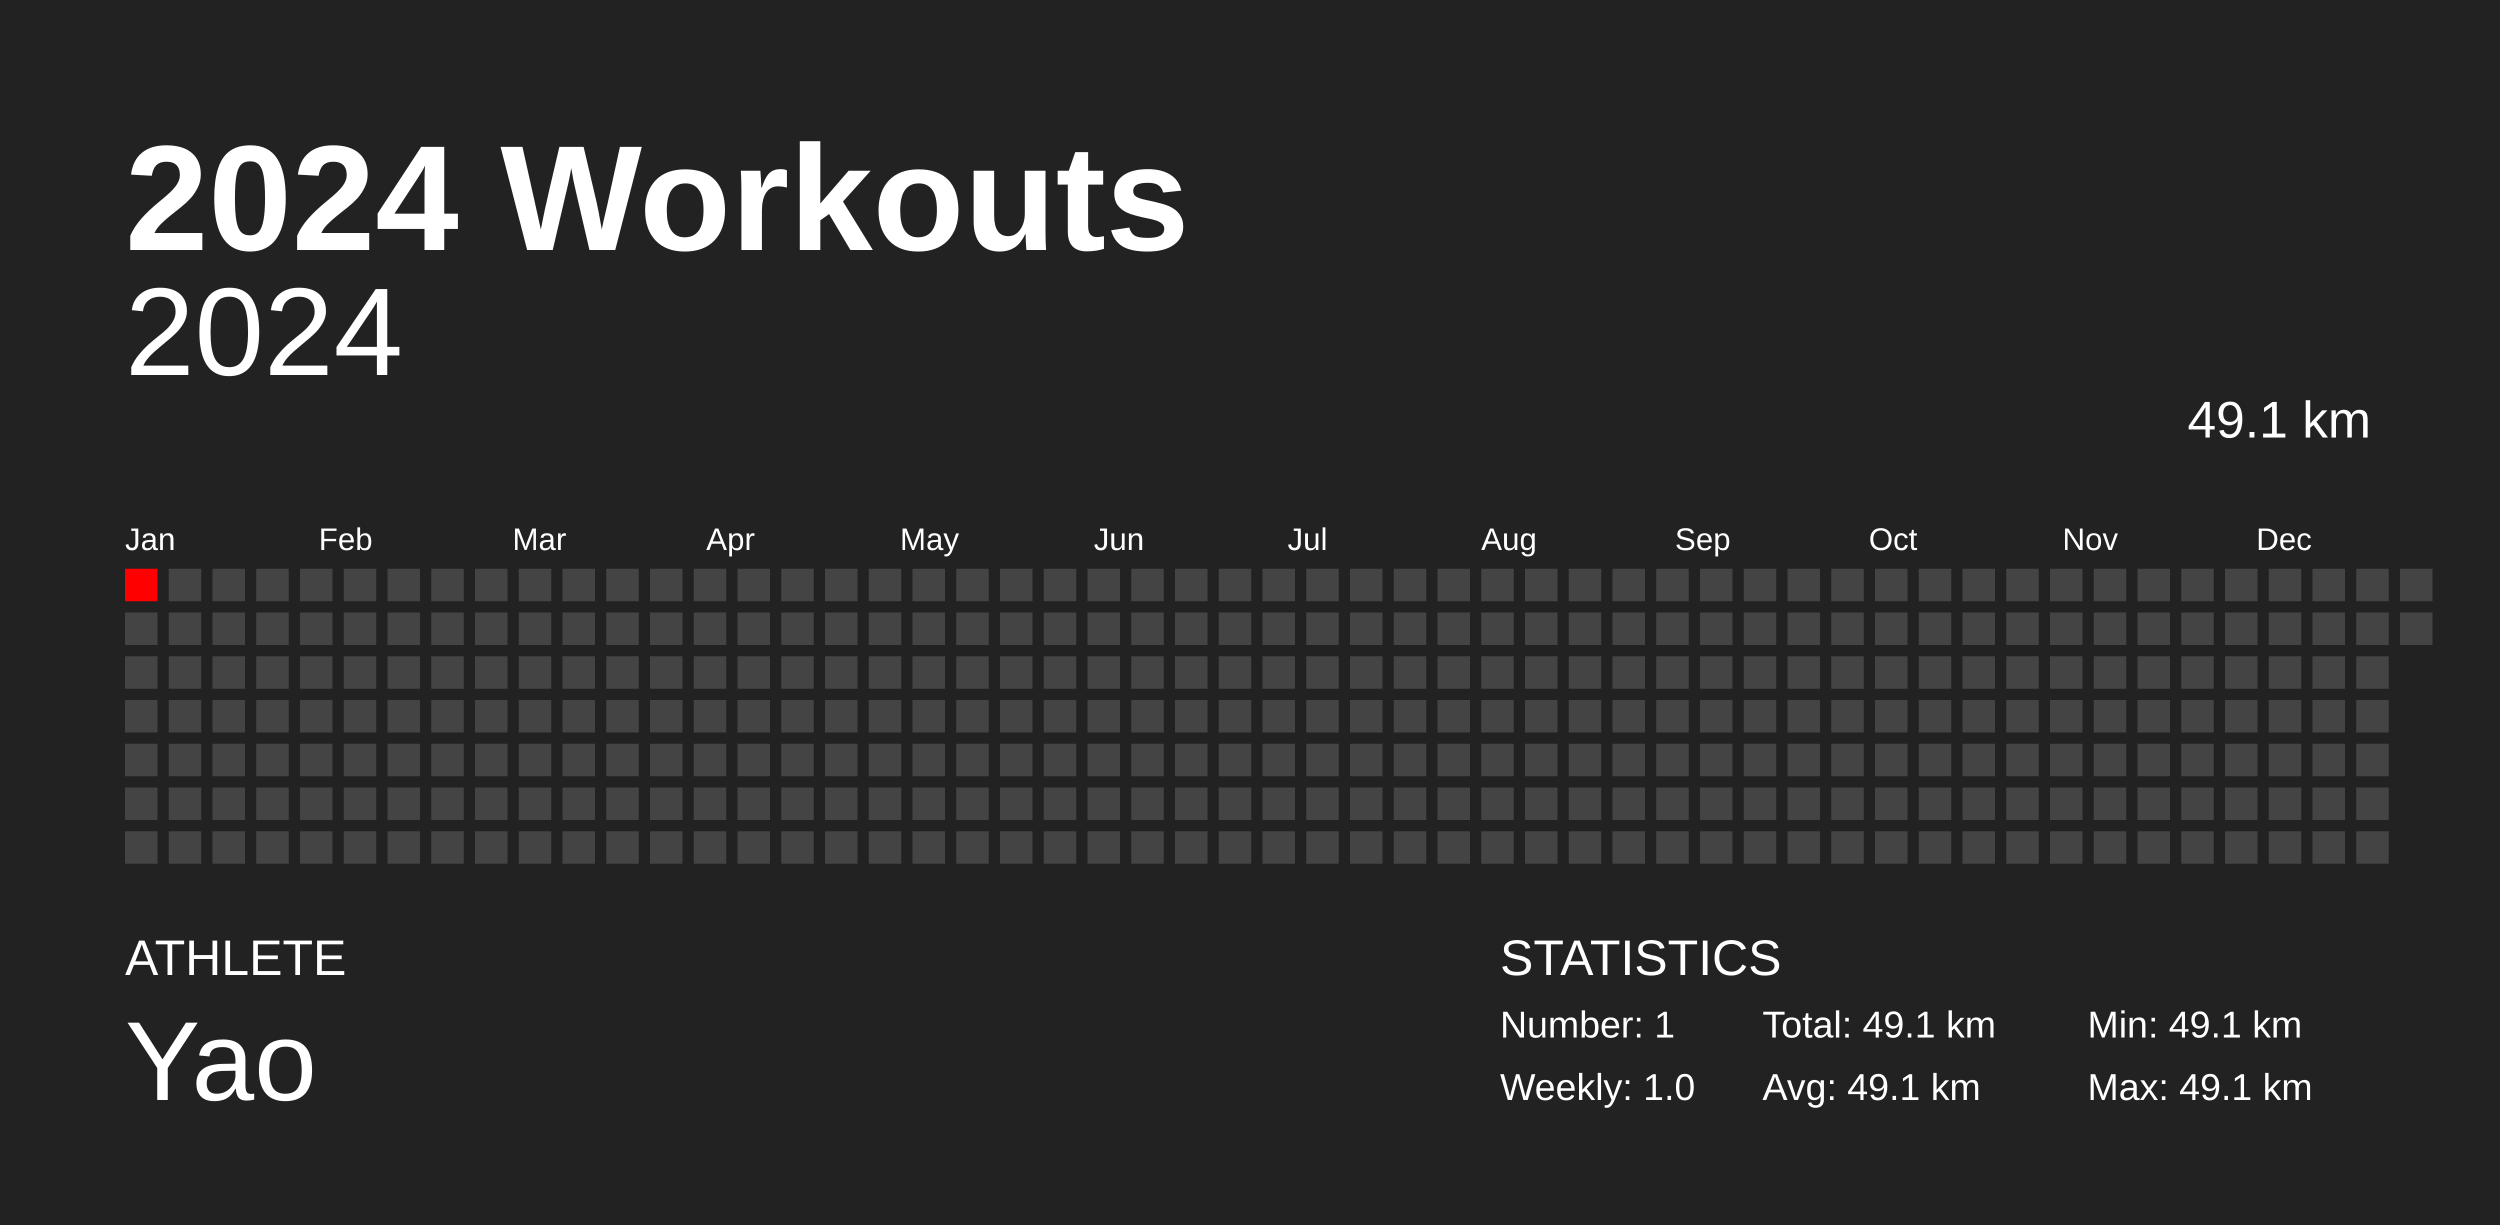
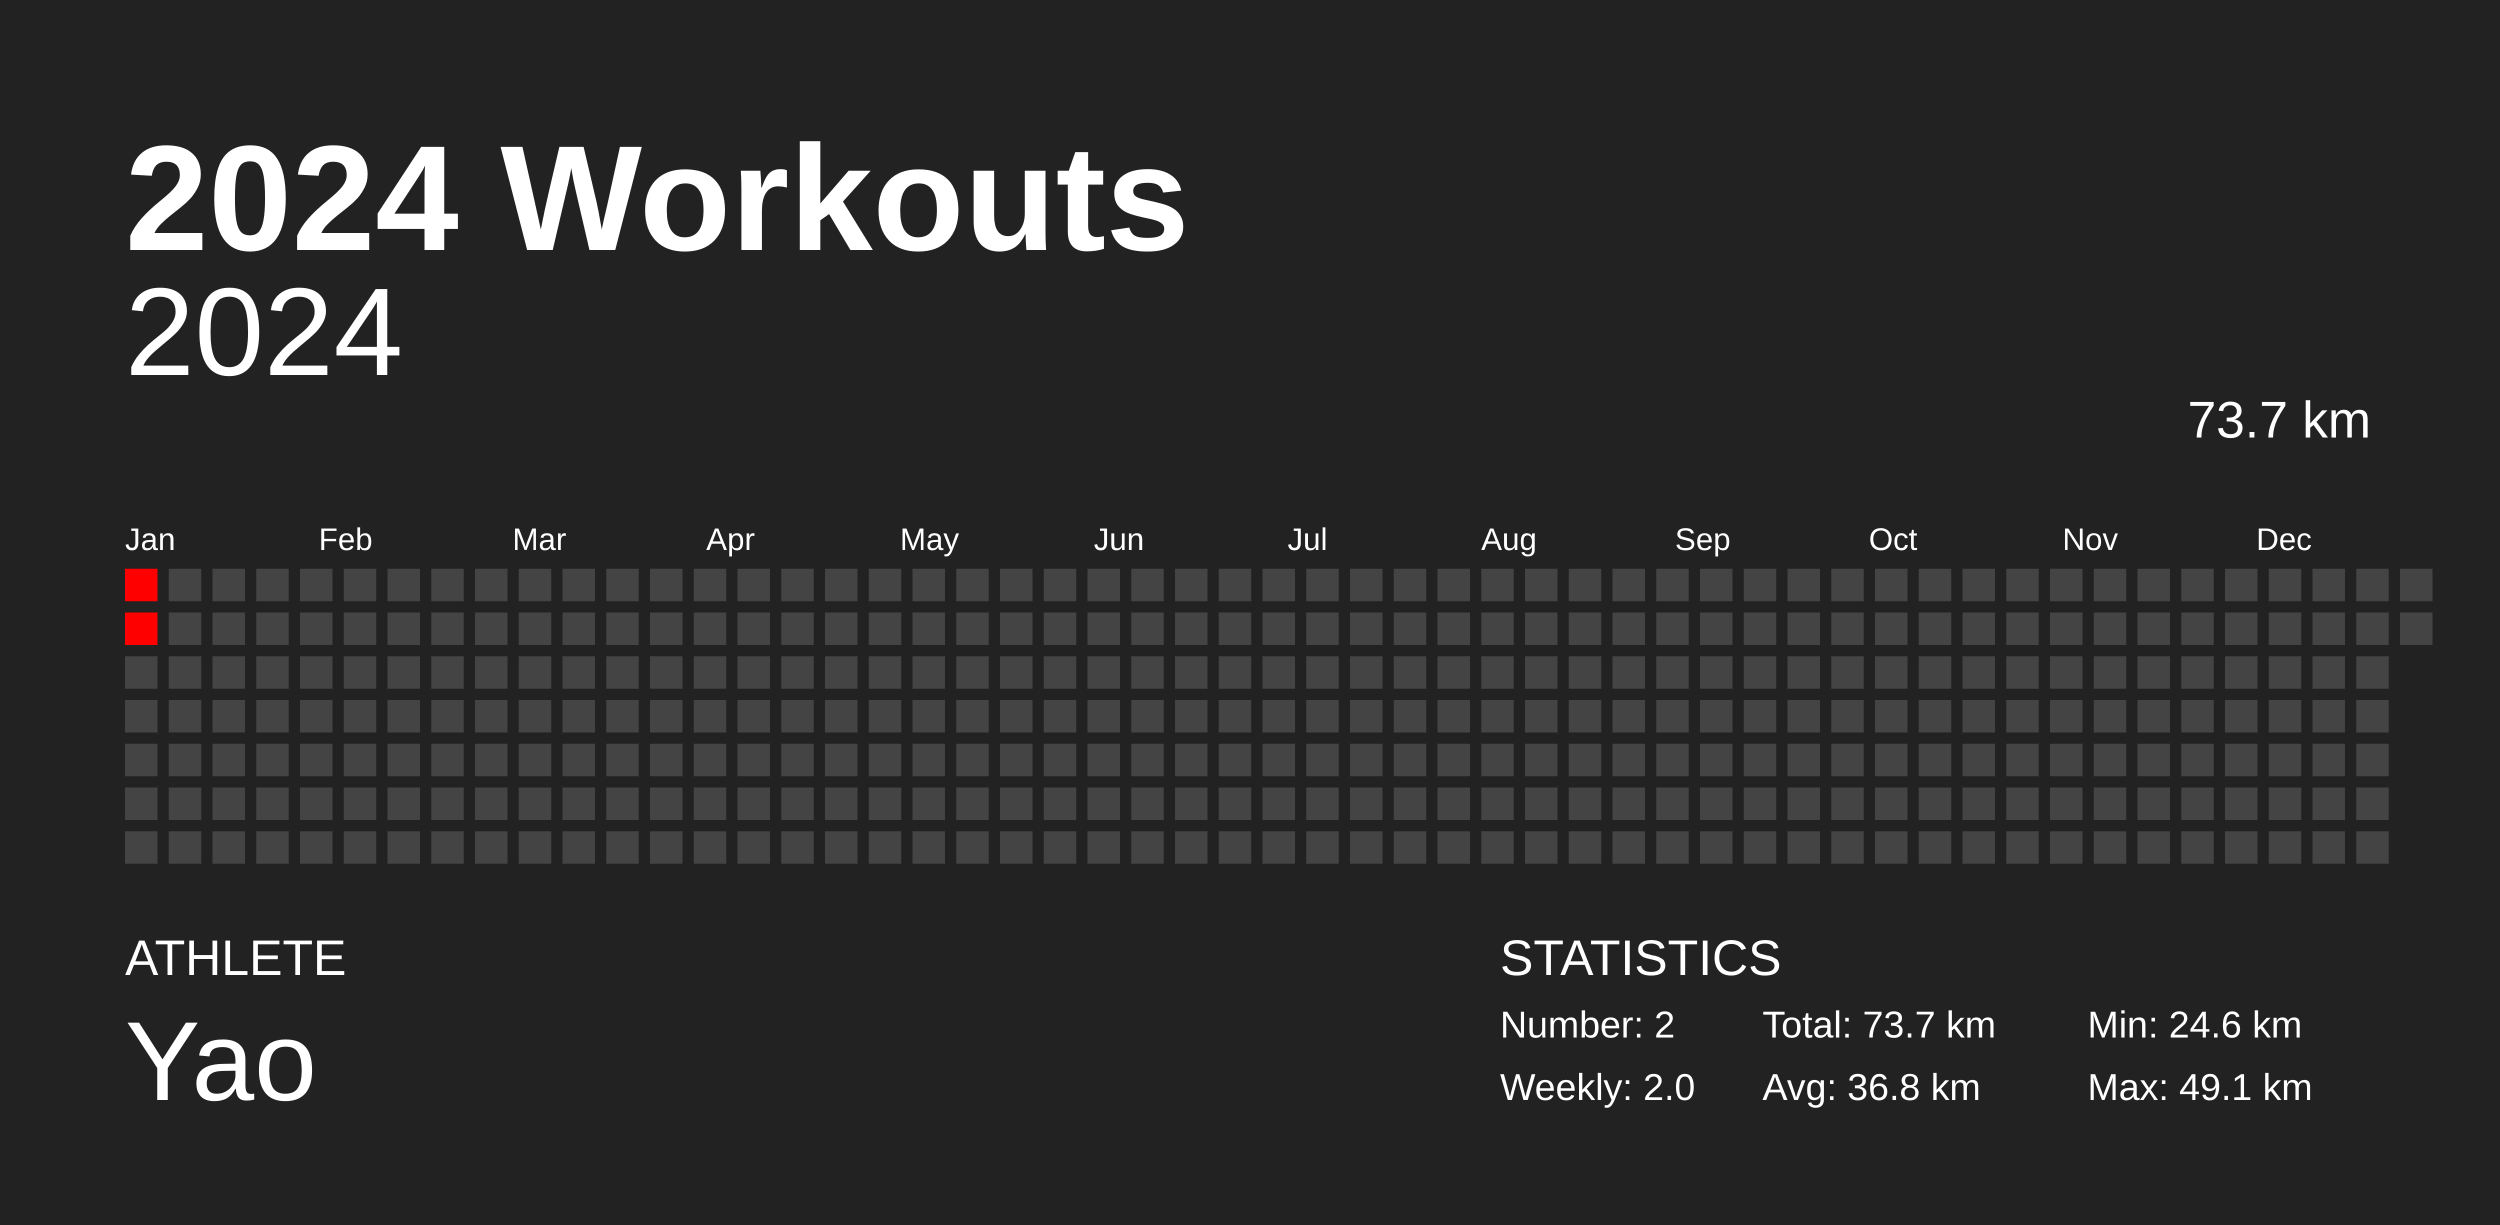
<svg xmlns="http://www.w3.org/2000/svg" baseProfile="full" height="98mm" version="1.1" viewBox="0,0,200,98" width="200mm">
  <defs />
  <rect fill="#222222" height="98" width="200" x="0" y="0" />
  <text fill="#FFFFFF" style="font-size:12px; font-family:Arial; font-weight:bold;" x="10" y="20">2024 Workouts</text>
  <text fill="#FFFFFF" style="font-size:4px; font-family:Arial" x="10" y="78">ATHLETE</text>
  <text fill="#FFFFFF" style="font-size:9px; font-family:Arial" x="10" y="88">Yao</text>
  <text fill="#FFFFFF" style="font-size:4px; font-family:Arial" x="120" y="78">STATISTICS</text>
-   <text fill="#FFFFFF" style="font-size:3px; font-family:Arial" x="120" y="83">Number: 1</text>
-   <text fill="#FFFFFF" style="font-size:3px; font-family:Arial" x="120" y="88">Weekly: 1.0</text>
-   <text fill="#FFFFFF" style="font-size:3px; font-family:Arial" x="141" y="83">Total: 49.1 km</text>
-   <text fill="#FFFFFF" style="font-size:3px; font-family:Arial" x="141" y="88">Avg: 49.1 km</text>
-   <text fill="#FFFFFF" style="font-size:3px; font-family:Arial" x="167" y="83">Min: 49.1 km</text>
+   <text fill="#FFFFFF" style="font-size:3px; font-family:Arial" x="120" y="83">Number: 2</text>
+   <text fill="#FFFFFF" style="font-size:3px; font-family:Arial" x="120" y="88">Weekly: 2.0</text>
+   <text fill="#FFFFFF" style="font-size:3px; font-family:Arial" x="141" y="83">Total: 73.7 km</text>
+   <text fill="#FFFFFF" style="font-size:3px; font-family:Arial" x="141" y="88">Avg: 36.8 km</text>
+   <text fill="#FFFFFF" style="font-size:3px; font-family:Arial" x="167" y="83">Min: 24.6 km</text>
  <text fill="#FFFFFF" style="font-size:3px; font-family:Arial" x="167" y="88">Max: 49.1 km</text>
  <text alignment-baseline="hanging" fill="#FFFFFF" style="font-size:10.0px; font-family:Arial;" x="10" y="30">2024</text>
-   <text alignment-baseline="hanging" fill="#FFFFFF" style="font-size:4.125px; font-family:Arial;" x="175" y="35">49.1 km</text>
+   <text alignment-baseline="hanging" fill="#FFFFFF" style="font-size:4.125px; font-family:Arial;" x="175" y="35">73.7 km</text>
  <text fill="#FFFFFF" style="font-size:2.5px; font-family:Arial" x="10.0" y="44">Jan</text>
  <text fill="#FFFFFF" style="font-size:2.5px; font-family:Arial" x="25.5" y="44">Feb</text>
  <text fill="#FFFFFF" style="font-size:2.5px; font-family:Arial" x="41.0" y="44">Mar</text>
  <text fill="#FFFFFF" style="font-size:2.5px; font-family:Arial" x="56.5" y="44">Apr</text>
  <text fill="#FFFFFF" style="font-size:2.5px; font-family:Arial" x="72.0" y="44">May</text>
  <text fill="#FFFFFF" style="font-size:2.5px; font-family:Arial" x="87.5" y="44">Jun</text>
  <text fill="#FFFFFF" style="font-size:2.5px; font-family:Arial" x="103.0" y="44">Jul</text>
  <text fill="#FFFFFF" style="font-size:2.5px; font-family:Arial" x="118.5" y="44">Aug</text>
  <text fill="#FFFFFF" style="font-size:2.5px; font-family:Arial" x="134.0" y="44">Sep</text>
  <text fill="#FFFFFF" style="font-size:2.5px; font-family:Arial" x="149.5" y="44">Oct</text>
  <text fill="#FFFFFF" style="font-size:2.5px; font-family:Arial" x="165.0" y="44">Nov</text>
  <text fill="#FFFFFF" style="font-size:2.5px; font-family:Arial" x="180.5" y="44">Dec</text>
  <rect fill="red" height="2.6" width="2.6" x="10.0" y="45.5" />
-   <rect fill="#444444" height="2.6" width="2.6" x="10.0" y="49.0" />
+   <rect fill="red" height="2.6" width="2.6" x="10.0" y="49.0" />
  <rect fill="#444444" height="2.6" width="2.6" x="10.0" y="52.5" />
  <rect fill="#444444" height="2.6" width="2.6" x="10.0" y="56.0" />
  <rect fill="#444444" height="2.6" width="2.6" x="10.0" y="59.5" />
  <rect fill="#444444" height="2.6" width="2.6" x="10.0" y="63.0" />
  <rect fill="#444444" height="2.6" width="2.6" x="10.0" y="66.5" />
  <rect fill="#444444" height="2.6" width="2.6" x="13.5" y="45.5" />
  <rect fill="#444444" height="2.6" width="2.6" x="13.5" y="49.0" />
  <rect fill="#444444" height="2.6" width="2.6" x="13.5" y="52.5" />
  <rect fill="#444444" height="2.6" width="2.6" x="13.5" y="56.0" />
  <rect fill="#444444" height="2.6" width="2.6" x="13.5" y="59.5" />
  <rect fill="#444444" height="2.6" width="2.6" x="13.5" y="63.0" />
  <rect fill="#444444" height="2.6" width="2.6" x="13.5" y="66.5" />
  <rect fill="#444444" height="2.6" width="2.6" x="17.0" y="45.5" />
  <rect fill="#444444" height="2.6" width="2.6" x="17.0" y="49.0" />
  <rect fill="#444444" height="2.6" width="2.6" x="17.0" y="52.5" />
  <rect fill="#444444" height="2.6" width="2.6" x="17.0" y="56.0" />
  <rect fill="#444444" height="2.6" width="2.6" x="17.0" y="59.5" />
  <rect fill="#444444" height="2.6" width="2.6" x="17.0" y="63.0" />
  <rect fill="#444444" height="2.6" width="2.6" x="17.0" y="66.5" />
  <rect fill="#444444" height="2.6" width="2.6" x="20.5" y="45.5" />
  <rect fill="#444444" height="2.6" width="2.6" x="20.5" y="49.0" />
  <rect fill="#444444" height="2.6" width="2.6" x="20.5" y="52.5" />
  <rect fill="#444444" height="2.6" width="2.6" x="20.5" y="56.0" />
  <rect fill="#444444" height="2.6" width="2.6" x="20.5" y="59.5" />
  <rect fill="#444444" height="2.6" width="2.6" x="20.5" y="63.0" />
  <rect fill="#444444" height="2.6" width="2.6" x="20.5" y="66.5" />
  <rect fill="#444444" height="2.6" width="2.6" x="24.0" y="45.5" />
  <rect fill="#444444" height="2.6" width="2.6" x="24.0" y="49.0" />
  <rect fill="#444444" height="2.6" width="2.6" x="24.0" y="52.5" />
  <rect fill="#444444" height="2.6" width="2.6" x="24.0" y="56.0" />
  <rect fill="#444444" height="2.6" width="2.6" x="24.0" y="59.5" />
  <rect fill="#444444" height="2.6" width="2.6" x="24.0" y="63.0" />
  <rect fill="#444444" height="2.6" width="2.6" x="24.0" y="66.5" />
  <rect fill="#444444" height="2.6" width="2.6" x="27.5" y="45.5" />
  <rect fill="#444444" height="2.6" width="2.6" x="27.5" y="49.0" />
  <rect fill="#444444" height="2.6" width="2.6" x="27.5" y="52.5" />
  <rect fill="#444444" height="2.6" width="2.6" x="27.5" y="56.0" />
  <rect fill="#444444" height="2.6" width="2.6" x="27.5" y="59.5" />
  <rect fill="#444444" height="2.6" width="2.6" x="27.5" y="63.0" />
  <rect fill="#444444" height="2.6" width="2.6" x="27.5" y="66.5" />
  <rect fill="#444444" height="2.6" width="2.6" x="31.0" y="45.5" />
  <rect fill="#444444" height="2.6" width="2.6" x="31.0" y="49.0" />
  <rect fill="#444444" height="2.6" width="2.6" x="31.0" y="52.5" />
  <rect fill="#444444" height="2.6" width="2.6" x="31.0" y="56.0" />
  <rect fill="#444444" height="2.6" width="2.6" x="31.0" y="59.5" />
  <rect fill="#444444" height="2.6" width="2.6" x="31.0" y="63.0" />
  <rect fill="#444444" height="2.6" width="2.6" x="31.0" y="66.5" />
  <rect fill="#444444" height="2.6" width="2.6" x="34.5" y="45.5" />
  <rect fill="#444444" height="2.6" width="2.6" x="34.5" y="49.0" />
  <rect fill="#444444" height="2.6" width="2.6" x="34.5" y="52.5" />
  <rect fill="#444444" height="2.6" width="2.6" x="34.5" y="56.0" />
  <rect fill="#444444" height="2.6" width="2.6" x="34.5" y="59.5" />
  <rect fill="#444444" height="2.6" width="2.6" x="34.5" y="63.0" />
  <rect fill="#444444" height="2.6" width="2.6" x="34.5" y="66.5" />
  <rect fill="#444444" height="2.6" width="2.6" x="38.0" y="45.5" />
  <rect fill="#444444" height="2.6" width="2.6" x="38.0" y="49.0" />
  <rect fill="#444444" height="2.6" width="2.6" x="38.0" y="52.5" />
  <rect fill="#444444" height="2.6" width="2.6" x="38.0" y="56.0" />
  <rect fill="#444444" height="2.6" width="2.6" x="38.0" y="59.5" />
  <rect fill="#444444" height="2.6" width="2.6" x="38.0" y="63.0" />
  <rect fill="#444444" height="2.6" width="2.6" x="38.0" y="66.5" />
  <rect fill="#444444" height="2.6" width="2.6" x="41.5" y="45.5" />
  <rect fill="#444444" height="2.6" width="2.6" x="41.5" y="49.0" />
  <rect fill="#444444" height="2.6" width="2.6" x="41.5" y="52.5" />
  <rect fill="#444444" height="2.6" width="2.6" x="41.5" y="56.0" />
  <rect fill="#444444" height="2.6" width="2.6" x="41.5" y="59.5" />
  <rect fill="#444444" height="2.6" width="2.6" x="41.5" y="63.0" />
  <rect fill="#444444" height="2.6" width="2.6" x="41.5" y="66.5" />
  <rect fill="#444444" height="2.6" width="2.6" x="45.0" y="45.5" />
  <rect fill="#444444" height="2.6" width="2.6" x="45.0" y="49.0" />
  <rect fill="#444444" height="2.6" width="2.6" x="45.0" y="52.5" />
  <rect fill="#444444" height="2.6" width="2.6" x="45.0" y="56.0" />
  <rect fill="#444444" height="2.6" width="2.6" x="45.0" y="59.5" />
  <rect fill="#444444" height="2.6" width="2.6" x="45.0" y="63.0" />
  <rect fill="#444444" height="2.6" width="2.6" x="45.0" y="66.5" />
  <rect fill="#444444" height="2.6" width="2.6" x="48.5" y="45.5" />
  <rect fill="#444444" height="2.6" width="2.6" x="48.5" y="49.0" />
  <rect fill="#444444" height="2.6" width="2.6" x="48.5" y="52.5" />
  <rect fill="#444444" height="2.6" width="2.6" x="48.5" y="56.0" />
  <rect fill="#444444" height="2.6" width="2.6" x="48.5" y="59.5" />
  <rect fill="#444444" height="2.6" width="2.6" x="48.5" y="63.0" />
  <rect fill="#444444" height="2.6" width="2.6" x="48.5" y="66.5" />
  <rect fill="#444444" height="2.6" width="2.6" x="52.0" y="45.5" />
  <rect fill="#444444" height="2.6" width="2.6" x="52.0" y="49.0" />
  <rect fill="#444444" height="2.6" width="2.6" x="52.0" y="52.5" />
  <rect fill="#444444" height="2.6" width="2.6" x="52.0" y="56.0" />
  <rect fill="#444444" height="2.6" width="2.6" x="52.0" y="59.5" />
  <rect fill="#444444" height="2.6" width="2.6" x="52.0" y="63.0" />
  <rect fill="#444444" height="2.6" width="2.6" x="52.0" y="66.5" />
  <rect fill="#444444" height="2.6" width="2.6" x="55.5" y="45.5" />
  <rect fill="#444444" height="2.6" width="2.6" x="55.5" y="49.0" />
  <rect fill="#444444" height="2.6" width="2.6" x="55.5" y="52.5" />
  <rect fill="#444444" height="2.6" width="2.6" x="55.5" y="56.0" />
  <rect fill="#444444" height="2.6" width="2.6" x="55.5" y="59.5" />
  <rect fill="#444444" height="2.6" width="2.6" x="55.5" y="63.0" />
  <rect fill="#444444" height="2.6" width="2.6" x="55.5" y="66.5" />
  <rect fill="#444444" height="2.6" width="2.6" x="59.0" y="45.5" />
  <rect fill="#444444" height="2.6" width="2.6" x="59.0" y="49.0" />
  <rect fill="#444444" height="2.6" width="2.6" x="59.0" y="52.5" />
  <rect fill="#444444" height="2.6" width="2.6" x="59.0" y="56.0" />
  <rect fill="#444444" height="2.6" width="2.6" x="59.0" y="59.5" />
  <rect fill="#444444" height="2.6" width="2.6" x="59.0" y="63.0" />
  <rect fill="#444444" height="2.6" width="2.6" x="59.0" y="66.5" />
  <rect fill="#444444" height="2.6" width="2.6" x="62.5" y="45.5" />
  <rect fill="#444444" height="2.6" width="2.6" x="62.5" y="49.0" />
  <rect fill="#444444" height="2.6" width="2.6" x="62.5" y="52.5" />
  <rect fill="#444444" height="2.6" width="2.6" x="62.5" y="56.0" />
  <rect fill="#444444" height="2.6" width="2.6" x="62.5" y="59.5" />
  <rect fill="#444444" height="2.6" width="2.6" x="62.5" y="63.0" />
  <rect fill="#444444" height="2.6" width="2.6" x="62.5" y="66.5" />
  <rect fill="#444444" height="2.6" width="2.6" x="66.0" y="45.5" />
  <rect fill="#444444" height="2.6" width="2.6" x="66.0" y="49.0" />
  <rect fill="#444444" height="2.6" width="2.6" x="66.0" y="52.5" />
  <rect fill="#444444" height="2.6" width="2.6" x="66.0" y="56.0" />
  <rect fill="#444444" height="2.6" width="2.6" x="66.0" y="59.5" />
  <rect fill="#444444" height="2.6" width="2.6" x="66.0" y="63.0" />
  <rect fill="#444444" height="2.6" width="2.6" x="66.0" y="66.5" />
  <rect fill="#444444" height="2.6" width="2.6" x="69.5" y="45.5" />
  <rect fill="#444444" height="2.6" width="2.6" x="69.5" y="49.0" />
  <rect fill="#444444" height="2.6" width="2.6" x="69.5" y="52.5" />
  <rect fill="#444444" height="2.6" width="2.6" x="69.5" y="56.0" />
  <rect fill="#444444" height="2.6" width="2.6" x="69.5" y="59.5" />
  <rect fill="#444444" height="2.6" width="2.6" x="69.5" y="63.0" />
  <rect fill="#444444" height="2.6" width="2.6" x="69.5" y="66.5" />
  <rect fill="#444444" height="2.6" width="2.6" x="73.0" y="45.5" />
  <rect fill="#444444" height="2.6" width="2.6" x="73.0" y="49.0" />
  <rect fill="#444444" height="2.6" width="2.6" x="73.0" y="52.5" />
  <rect fill="#444444" height="2.6" width="2.6" x="73.0" y="56.0" />
  <rect fill="#444444" height="2.6" width="2.6" x="73.0" y="59.5" />
  <rect fill="#444444" height="2.6" width="2.6" x="73.0" y="63.0" />
  <rect fill="#444444" height="2.6" width="2.6" x="73.0" y="66.5" />
  <rect fill="#444444" height="2.6" width="2.6" x="76.5" y="45.5" />
  <rect fill="#444444" height="2.6" width="2.6" x="76.5" y="49.0" />
  <rect fill="#444444" height="2.6" width="2.6" x="76.5" y="52.5" />
  <rect fill="#444444" height="2.6" width="2.6" x="76.5" y="56.0" />
  <rect fill="#444444" height="2.6" width="2.6" x="76.5" y="59.5" />
  <rect fill="#444444" height="2.6" width="2.6" x="76.5" y="63.0" />
  <rect fill="#444444" height="2.6" width="2.6" x="76.5" y="66.5" />
  <rect fill="#444444" height="2.6" width="2.6" x="80.0" y="45.5" />
  <rect fill="#444444" height="2.6" width="2.6" x="80.0" y="49.0" />
  <rect fill="#444444" height="2.6" width="2.6" x="80.0" y="52.5" />
  <rect fill="#444444" height="2.6" width="2.6" x="80.0" y="56.0" />
  <rect fill="#444444" height="2.6" width="2.6" x="80.0" y="59.5" />
  <rect fill="#444444" height="2.6" width="2.6" x="80.0" y="63.0" />
  <rect fill="#444444" height="2.6" width="2.6" x="80.0" y="66.5" />
  <rect fill="#444444" height="2.6" width="2.6" x="83.5" y="45.5" />
  <rect fill="#444444" height="2.6" width="2.6" x="83.5" y="49.0" />
  <rect fill="#444444" height="2.6" width="2.6" x="83.5" y="52.5" />
  <rect fill="#444444" height="2.6" width="2.6" x="83.5" y="56.0" />
  <rect fill="#444444" height="2.6" width="2.6" x="83.5" y="59.5" />
  <rect fill="#444444" height="2.6" width="2.6" x="83.5" y="63.0" />
  <rect fill="#444444" height="2.6" width="2.6" x="83.5" y="66.5" />
  <rect fill="#444444" height="2.6" width="2.6" x="87.0" y="45.5" />
  <rect fill="#444444" height="2.6" width="2.6" x="87.0" y="49.0" />
  <rect fill="#444444" height="2.6" width="2.6" x="87.0" y="52.5" />
  <rect fill="#444444" height="2.6" width="2.6" x="87.0" y="56.0" />
  <rect fill="#444444" height="2.6" width="2.6" x="87.0" y="59.5" />
  <rect fill="#444444" height="2.6" width="2.6" x="87.0" y="63.0" />
  <rect fill="#444444" height="2.6" width="2.6" x="87.0" y="66.5" />
  <rect fill="#444444" height="2.6" width="2.6" x="90.5" y="45.5" />
  <rect fill="#444444" height="2.6" width="2.6" x="90.5" y="49.0" />
  <rect fill="#444444" height="2.6" width="2.6" x="90.5" y="52.5" />
  <rect fill="#444444" height="2.6" width="2.6" x="90.5" y="56.0" />
  <rect fill="#444444" height="2.6" width="2.6" x="90.5" y="59.5" />
  <rect fill="#444444" height="2.6" width="2.6" x="90.5" y="63.0" />
  <rect fill="#444444" height="2.6" width="2.6" x="90.5" y="66.5" />
  <rect fill="#444444" height="2.6" width="2.6" x="94.0" y="45.5" />
  <rect fill="#444444" height="2.6" width="2.6" x="94.0" y="49.0" />
  <rect fill="#444444" height="2.6" width="2.6" x="94.0" y="52.5" />
  <rect fill="#444444" height="2.6" width="2.6" x="94.0" y="56.0" />
  <rect fill="#444444" height="2.6" width="2.6" x="94.0" y="59.5" />
  <rect fill="#444444" height="2.6" width="2.6" x="94.0" y="63.0" />
  <rect fill="#444444" height="2.6" width="2.6" x="94.0" y="66.5" />
  <rect fill="#444444" height="2.6" width="2.6" x="97.5" y="45.5" />
  <rect fill="#444444" height="2.6" width="2.6" x="97.5" y="49.0" />
  <rect fill="#444444" height="2.6" width="2.6" x="97.5" y="52.5" />
  <rect fill="#444444" height="2.6" width="2.6" x="97.5" y="56.0" />
  <rect fill="#444444" height="2.6" width="2.6" x="97.5" y="59.5" />
  <rect fill="#444444" height="2.6" width="2.6" x="97.5" y="63.0" />
  <rect fill="#444444" height="2.6" width="2.6" x="97.5" y="66.5" />
  <rect fill="#444444" height="2.6" width="2.6" x="101.0" y="45.5" />
  <rect fill="#444444" height="2.6" width="2.6" x="101.0" y="49.0" />
  <rect fill="#444444" height="2.6" width="2.6" x="101.0" y="52.5" />
  <rect fill="#444444" height="2.6" width="2.6" x="101.0" y="56.0" />
  <rect fill="#444444" height="2.6" width="2.6" x="101.0" y="59.5" />
  <rect fill="#444444" height="2.6" width="2.6" x="101.0" y="63.0" />
  <rect fill="#444444" height="2.6" width="2.6" x="101.0" y="66.5" />
  <rect fill="#444444" height="2.6" width="2.6" x="104.5" y="45.5" />
  <rect fill="#444444" height="2.6" width="2.6" x="104.5" y="49.0" />
  <rect fill="#444444" height="2.6" width="2.6" x="104.5" y="52.5" />
  <rect fill="#444444" height="2.6" width="2.6" x="104.5" y="56.0" />
  <rect fill="#444444" height="2.6" width="2.6" x="104.5" y="59.5" />
  <rect fill="#444444" height="2.6" width="2.6" x="104.5" y="63.0" />
  <rect fill="#444444" height="2.6" width="2.6" x="104.5" y="66.5" />
  <rect fill="#444444" height="2.6" width="2.6" x="108.0" y="45.5" />
  <rect fill="#444444" height="2.6" width="2.6" x="108.0" y="49.0" />
  <rect fill="#444444" height="2.6" width="2.6" x="108.0" y="52.5" />
  <rect fill="#444444" height="2.6" width="2.6" x="108.0" y="56.0" />
  <rect fill="#444444" height="2.6" width="2.6" x="108.0" y="59.5" />
  <rect fill="#444444" height="2.6" width="2.6" x="108.0" y="63.0" />
  <rect fill="#444444" height="2.6" width="2.6" x="108.0" y="66.5" />
  <rect fill="#444444" height="2.6" width="2.6" x="111.5" y="45.5" />
  <rect fill="#444444" height="2.6" width="2.6" x="111.5" y="49.0" />
  <rect fill="#444444" height="2.6" width="2.6" x="111.5" y="52.5" />
  <rect fill="#444444" height="2.6" width="2.6" x="111.5" y="56.0" />
  <rect fill="#444444" height="2.6" width="2.6" x="111.5" y="59.5" />
  <rect fill="#444444" height="2.6" width="2.6" x="111.5" y="63.0" />
  <rect fill="#444444" height="2.6" width="2.6" x="111.5" y="66.5" />
  <rect fill="#444444" height="2.6" width="2.6" x="115.0" y="45.5" />
  <rect fill="#444444" height="2.6" width="2.6" x="115.0" y="49.0" />
  <rect fill="#444444" height="2.6" width="2.6" x="115.0" y="52.5" />
  <rect fill="#444444" height="2.6" width="2.6" x="115.0" y="56.0" />
  <rect fill="#444444" height="2.6" width="2.6" x="115.0" y="59.5" />
  <rect fill="#444444" height="2.6" width="2.6" x="115.0" y="63.0" />
  <rect fill="#444444" height="2.6" width="2.6" x="115.0" y="66.5" />
  <rect fill="#444444" height="2.6" width="2.6" x="118.5" y="45.5" />
  <rect fill="#444444" height="2.6" width="2.6" x="118.5" y="49.0" />
  <rect fill="#444444" height="2.6" width="2.6" x="118.5" y="52.5" />
  <rect fill="#444444" height="2.6" width="2.6" x="118.5" y="56.0" />
  <rect fill="#444444" height="2.6" width="2.6" x="118.5" y="59.5" />
  <rect fill="#444444" height="2.6" width="2.6" x="118.5" y="63.0" />
  <rect fill="#444444" height="2.6" width="2.6" x="118.5" y="66.5" />
  <rect fill="#444444" height="2.6" width="2.6" x="122.0" y="45.5" />
  <rect fill="#444444" height="2.6" width="2.6" x="122.0" y="49.0" />
  <rect fill="#444444" height="2.6" width="2.6" x="122.0" y="52.5" />
  <rect fill="#444444" height="2.6" width="2.6" x="122.0" y="56.0" />
  <rect fill="#444444" height="2.6" width="2.6" x="122.0" y="59.5" />
  <rect fill="#444444" height="2.6" width="2.6" x="122.0" y="63.0" />
  <rect fill="#444444" height="2.6" width="2.6" x="122.0" y="66.5" />
  <rect fill="#444444" height="2.6" width="2.6" x="125.5" y="45.5" />
  <rect fill="#444444" height="2.6" width="2.6" x="125.5" y="49.0" />
  <rect fill="#444444" height="2.6" width="2.6" x="125.5" y="52.5" />
  <rect fill="#444444" height="2.6" width="2.6" x="125.5" y="56.0" />
  <rect fill="#444444" height="2.6" width="2.6" x="125.5" y="59.5" />
  <rect fill="#444444" height="2.6" width="2.6" x="125.5" y="63.0" />
  <rect fill="#444444" height="2.6" width="2.6" x="125.5" y="66.5" />
  <rect fill="#444444" height="2.6" width="2.6" x="129.0" y="45.5" />
  <rect fill="#444444" height="2.6" width="2.6" x="129.0" y="49.0" />
  <rect fill="#444444" height="2.6" width="2.6" x="129.0" y="52.5" />
  <rect fill="#444444" height="2.6" width="2.6" x="129.0" y="56.0" />
  <rect fill="#444444" height="2.6" width="2.6" x="129.0" y="59.5" />
  <rect fill="#444444" height="2.6" width="2.6" x="129.0" y="63.0" />
  <rect fill="#444444" height="2.6" width="2.6" x="129.0" y="66.5" />
  <rect fill="#444444" height="2.6" width="2.6" x="132.5" y="45.5" />
  <rect fill="#444444" height="2.6" width="2.6" x="132.5" y="49.0" />
  <rect fill="#444444" height="2.6" width="2.6" x="132.5" y="52.5" />
  <rect fill="#444444" height="2.6" width="2.6" x="132.5" y="56.0" />
  <rect fill="#444444" height="2.6" width="2.6" x="132.5" y="59.5" />
  <rect fill="#444444" height="2.6" width="2.6" x="132.5" y="63.0" />
  <rect fill="#444444" height="2.6" width="2.6" x="132.5" y="66.5" />
  <rect fill="#444444" height="2.6" width="2.6" x="136.0" y="45.5" />
  <rect fill="#444444" height="2.6" width="2.6" x="136.0" y="49.0" />
  <rect fill="#444444" height="2.6" width="2.6" x="136.0" y="52.5" />
  <rect fill="#444444" height="2.6" width="2.6" x="136.0" y="56.0" />
  <rect fill="#444444" height="2.6" width="2.6" x="136.0" y="59.5" />
  <rect fill="#444444" height="2.6" width="2.6" x="136.0" y="63.0" />
  <rect fill="#444444" height="2.6" width="2.6" x="136.0" y="66.5" />
  <rect fill="#444444" height="2.6" width="2.6" x="139.5" y="45.5" />
  <rect fill="#444444" height="2.6" width="2.6" x="139.5" y="49.0" />
  <rect fill="#444444" height="2.6" width="2.6" x="139.5" y="52.5" />
  <rect fill="#444444" height="2.6" width="2.6" x="139.5" y="56.0" />
  <rect fill="#444444" height="2.6" width="2.6" x="139.5" y="59.5" />
  <rect fill="#444444" height="2.6" width="2.6" x="139.5" y="63.0" />
  <rect fill="#444444" height="2.6" width="2.6" x="139.5" y="66.5" />
  <rect fill="#444444" height="2.6" width="2.6" x="143.0" y="45.5" />
  <rect fill="#444444" height="2.6" width="2.6" x="143.0" y="49.0" />
  <rect fill="#444444" height="2.6" width="2.6" x="143.0" y="52.5" />
  <rect fill="#444444" height="2.6" width="2.6" x="143.0" y="56.0" />
  <rect fill="#444444" height="2.6" width="2.6" x="143.0" y="59.5" />
  <rect fill="#444444" height="2.6" width="2.6" x="143.0" y="63.0" />
  <rect fill="#444444" height="2.6" width="2.6" x="143.0" y="66.5" />
  <rect fill="#444444" height="2.6" width="2.6" x="146.5" y="45.5" />
  <rect fill="#444444" height="2.6" width="2.6" x="146.5" y="49.0" />
  <rect fill="#444444" height="2.6" width="2.6" x="146.5" y="52.5" />
  <rect fill="#444444" height="2.6" width="2.6" x="146.5" y="56.0" />
  <rect fill="#444444" height="2.6" width="2.6" x="146.5" y="59.5" />
  <rect fill="#444444" height="2.6" width="2.6" x="146.5" y="63.0" />
  <rect fill="#444444" height="2.6" width="2.6" x="146.5" y="66.5" />
  <rect fill="#444444" height="2.6" width="2.6" x="150.0" y="45.5" />
  <rect fill="#444444" height="2.6" width="2.6" x="150.0" y="49.0" />
  <rect fill="#444444" height="2.6" width="2.6" x="150.0" y="52.5" />
  <rect fill="#444444" height="2.6" width="2.6" x="150.0" y="56.0" />
  <rect fill="#444444" height="2.6" width="2.6" x="150.0" y="59.5" />
  <rect fill="#444444" height="2.6" width="2.6" x="150.0" y="63.0" />
  <rect fill="#444444" height="2.6" width="2.6" x="150.0" y="66.5" />
  <rect fill="#444444" height="2.6" width="2.6" x="153.5" y="45.5" />
  <rect fill="#444444" height="2.6" width="2.6" x="153.5" y="49.0" />
  <rect fill="#444444" height="2.6" width="2.6" x="153.5" y="52.5" />
  <rect fill="#444444" height="2.6" width="2.6" x="153.5" y="56.0" />
  <rect fill="#444444" height="2.6" width="2.6" x="153.5" y="59.5" />
  <rect fill="#444444" height="2.6" width="2.6" x="153.5" y="63.0" />
  <rect fill="#444444" height="2.6" width="2.6" x="153.5" y="66.5" />
  <rect fill="#444444" height="2.6" width="2.6" x="157.0" y="45.5" />
  <rect fill="#444444" height="2.6" width="2.6" x="157.0" y="49.0" />
  <rect fill="#444444" height="2.6" width="2.6" x="157.0" y="52.5" />
  <rect fill="#444444" height="2.6" width="2.6" x="157.0" y="56.0" />
  <rect fill="#444444" height="2.6" width="2.6" x="157.0" y="59.5" />
  <rect fill="#444444" height="2.6" width="2.6" x="157.0" y="63.0" />
  <rect fill="#444444" height="2.6" width="2.6" x="157.0" y="66.5" />
  <rect fill="#444444" height="2.6" width="2.6" x="160.5" y="45.5" />
  <rect fill="#444444" height="2.6" width="2.6" x="160.5" y="49.0" />
  <rect fill="#444444" height="2.6" width="2.6" x="160.5" y="52.5" />
  <rect fill="#444444" height="2.6" width="2.6" x="160.5" y="56.0" />
  <rect fill="#444444" height="2.6" width="2.6" x="160.5" y="59.5" />
  <rect fill="#444444" height="2.6" width="2.6" x="160.5" y="63.0" />
  <rect fill="#444444" height="2.6" width="2.6" x="160.5" y="66.5" />
  <rect fill="#444444" height="2.6" width="2.6" x="164.0" y="45.5" />
  <rect fill="#444444" height="2.6" width="2.6" x="164.0" y="49.0" />
  <rect fill="#444444" height="2.6" width="2.6" x="164.0" y="52.5" />
  <rect fill="#444444" height="2.6" width="2.6" x="164.0" y="56.0" />
  <rect fill="#444444" height="2.6" width="2.6" x="164.0" y="59.5" />
  <rect fill="#444444" height="2.6" width="2.6" x="164.0" y="63.0" />
  <rect fill="#444444" height="2.6" width="2.6" x="164.0" y="66.5" />
  <rect fill="#444444" height="2.6" width="2.6" x="167.5" y="45.5" />
  <rect fill="#444444" height="2.6" width="2.6" x="167.5" y="49.0" />
  <rect fill="#444444" height="2.6" width="2.6" x="167.5" y="52.5" />
  <rect fill="#444444" height="2.6" width="2.6" x="167.5" y="56.0" />
  <rect fill="#444444" height="2.6" width="2.6" x="167.5" y="59.5" />
  <rect fill="#444444" height="2.6" width="2.6" x="167.5" y="63.0" />
  <rect fill="#444444" height="2.6" width="2.6" x="167.5" y="66.5" />
  <rect fill="#444444" height="2.6" width="2.6" x="171.0" y="45.5" />
  <rect fill="#444444" height="2.6" width="2.6" x="171.0" y="49.0" />
  <rect fill="#444444" height="2.6" width="2.6" x="171.0" y="52.5" />
  <rect fill="#444444" height="2.6" width="2.6" x="171.0" y="56.0" />
  <rect fill="#444444" height="2.6" width="2.6" x="171.0" y="59.5" />
  <rect fill="#444444" height="2.6" width="2.6" x="171.0" y="63.0" />
  <rect fill="#444444" height="2.6" width="2.6" x="171.0" y="66.5" />
  <rect fill="#444444" height="2.6" width="2.6" x="174.5" y="45.5" />
  <rect fill="#444444" height="2.6" width="2.6" x="174.5" y="49.0" />
  <rect fill="#444444" height="2.6" width="2.6" x="174.5" y="52.5" />
  <rect fill="#444444" height="2.6" width="2.6" x="174.5" y="56.0" />
  <rect fill="#444444" height="2.6" width="2.6" x="174.5" y="59.5" />
  <rect fill="#444444" height="2.6" width="2.6" x="174.5" y="63.0" />
  <rect fill="#444444" height="2.6" width="2.6" x="174.5" y="66.5" />
  <rect fill="#444444" height="2.6" width="2.6" x="178.0" y="45.5" />
  <rect fill="#444444" height="2.6" width="2.6" x="178.0" y="49.0" />
  <rect fill="#444444" height="2.6" width="2.6" x="178.0" y="52.5" />
  <rect fill="#444444" height="2.6" width="2.6" x="178.0" y="56.0" />
  <rect fill="#444444" height="2.6" width="2.6" x="178.0" y="59.5" />
  <rect fill="#444444" height="2.6" width="2.6" x="178.0" y="63.0" />
  <rect fill="#444444" height="2.6" width="2.6" x="178.0" y="66.5" />
  <rect fill="#444444" height="2.6" width="2.6" x="181.5" y="45.5" />
  <rect fill="#444444" height="2.6" width="2.6" x="181.5" y="49.0" />
  <rect fill="#444444" height="2.6" width="2.6" x="181.5" y="52.5" />
  <rect fill="#444444" height="2.6" width="2.6" x="181.5" y="56.0" />
  <rect fill="#444444" height="2.6" width="2.6" x="181.5" y="59.5" />
  <rect fill="#444444" height="2.6" width="2.6" x="181.5" y="63.0" />
  <rect fill="#444444" height="2.6" width="2.6" x="181.5" y="66.5" />
  <rect fill="#444444" height="2.6" width="2.6" x="185.0" y="45.5" />
  <rect fill="#444444" height="2.6" width="2.6" x="185.0" y="49.0" />
  <rect fill="#444444" height="2.6" width="2.6" x="185.0" y="52.5" />
  <rect fill="#444444" height="2.6" width="2.6" x="185.0" y="56.0" />
  <rect fill="#444444" height="2.6" width="2.6" x="185.0" y="59.5" />
  <rect fill="#444444" height="2.6" width="2.6" x="185.0" y="63.0" />
  <rect fill="#444444" height="2.6" width="2.6" x="185.0" y="66.5" />
  <rect fill="#444444" height="2.6" width="2.6" x="188.5" y="45.5" />
  <rect fill="#444444" height="2.6" width="2.6" x="188.5" y="49.0" />
  <rect fill="#444444" height="2.6" width="2.6" x="188.5" y="52.5" />
  <rect fill="#444444" height="2.6" width="2.6" x="188.5" y="56.0" />
  <rect fill="#444444" height="2.6" width="2.6" x="188.5" y="59.5" />
  <rect fill="#444444" height="2.6" width="2.6" x="188.5" y="63.0" />
  <rect fill="#444444" height="2.6" width="2.6" x="188.5" y="66.5" />
  <rect fill="#444444" height="2.6" width="2.6" x="192.0" y="45.5" />
  <rect fill="#444444" height="2.6" width="2.6" x="192.0" y="49.0" />
</svg>
